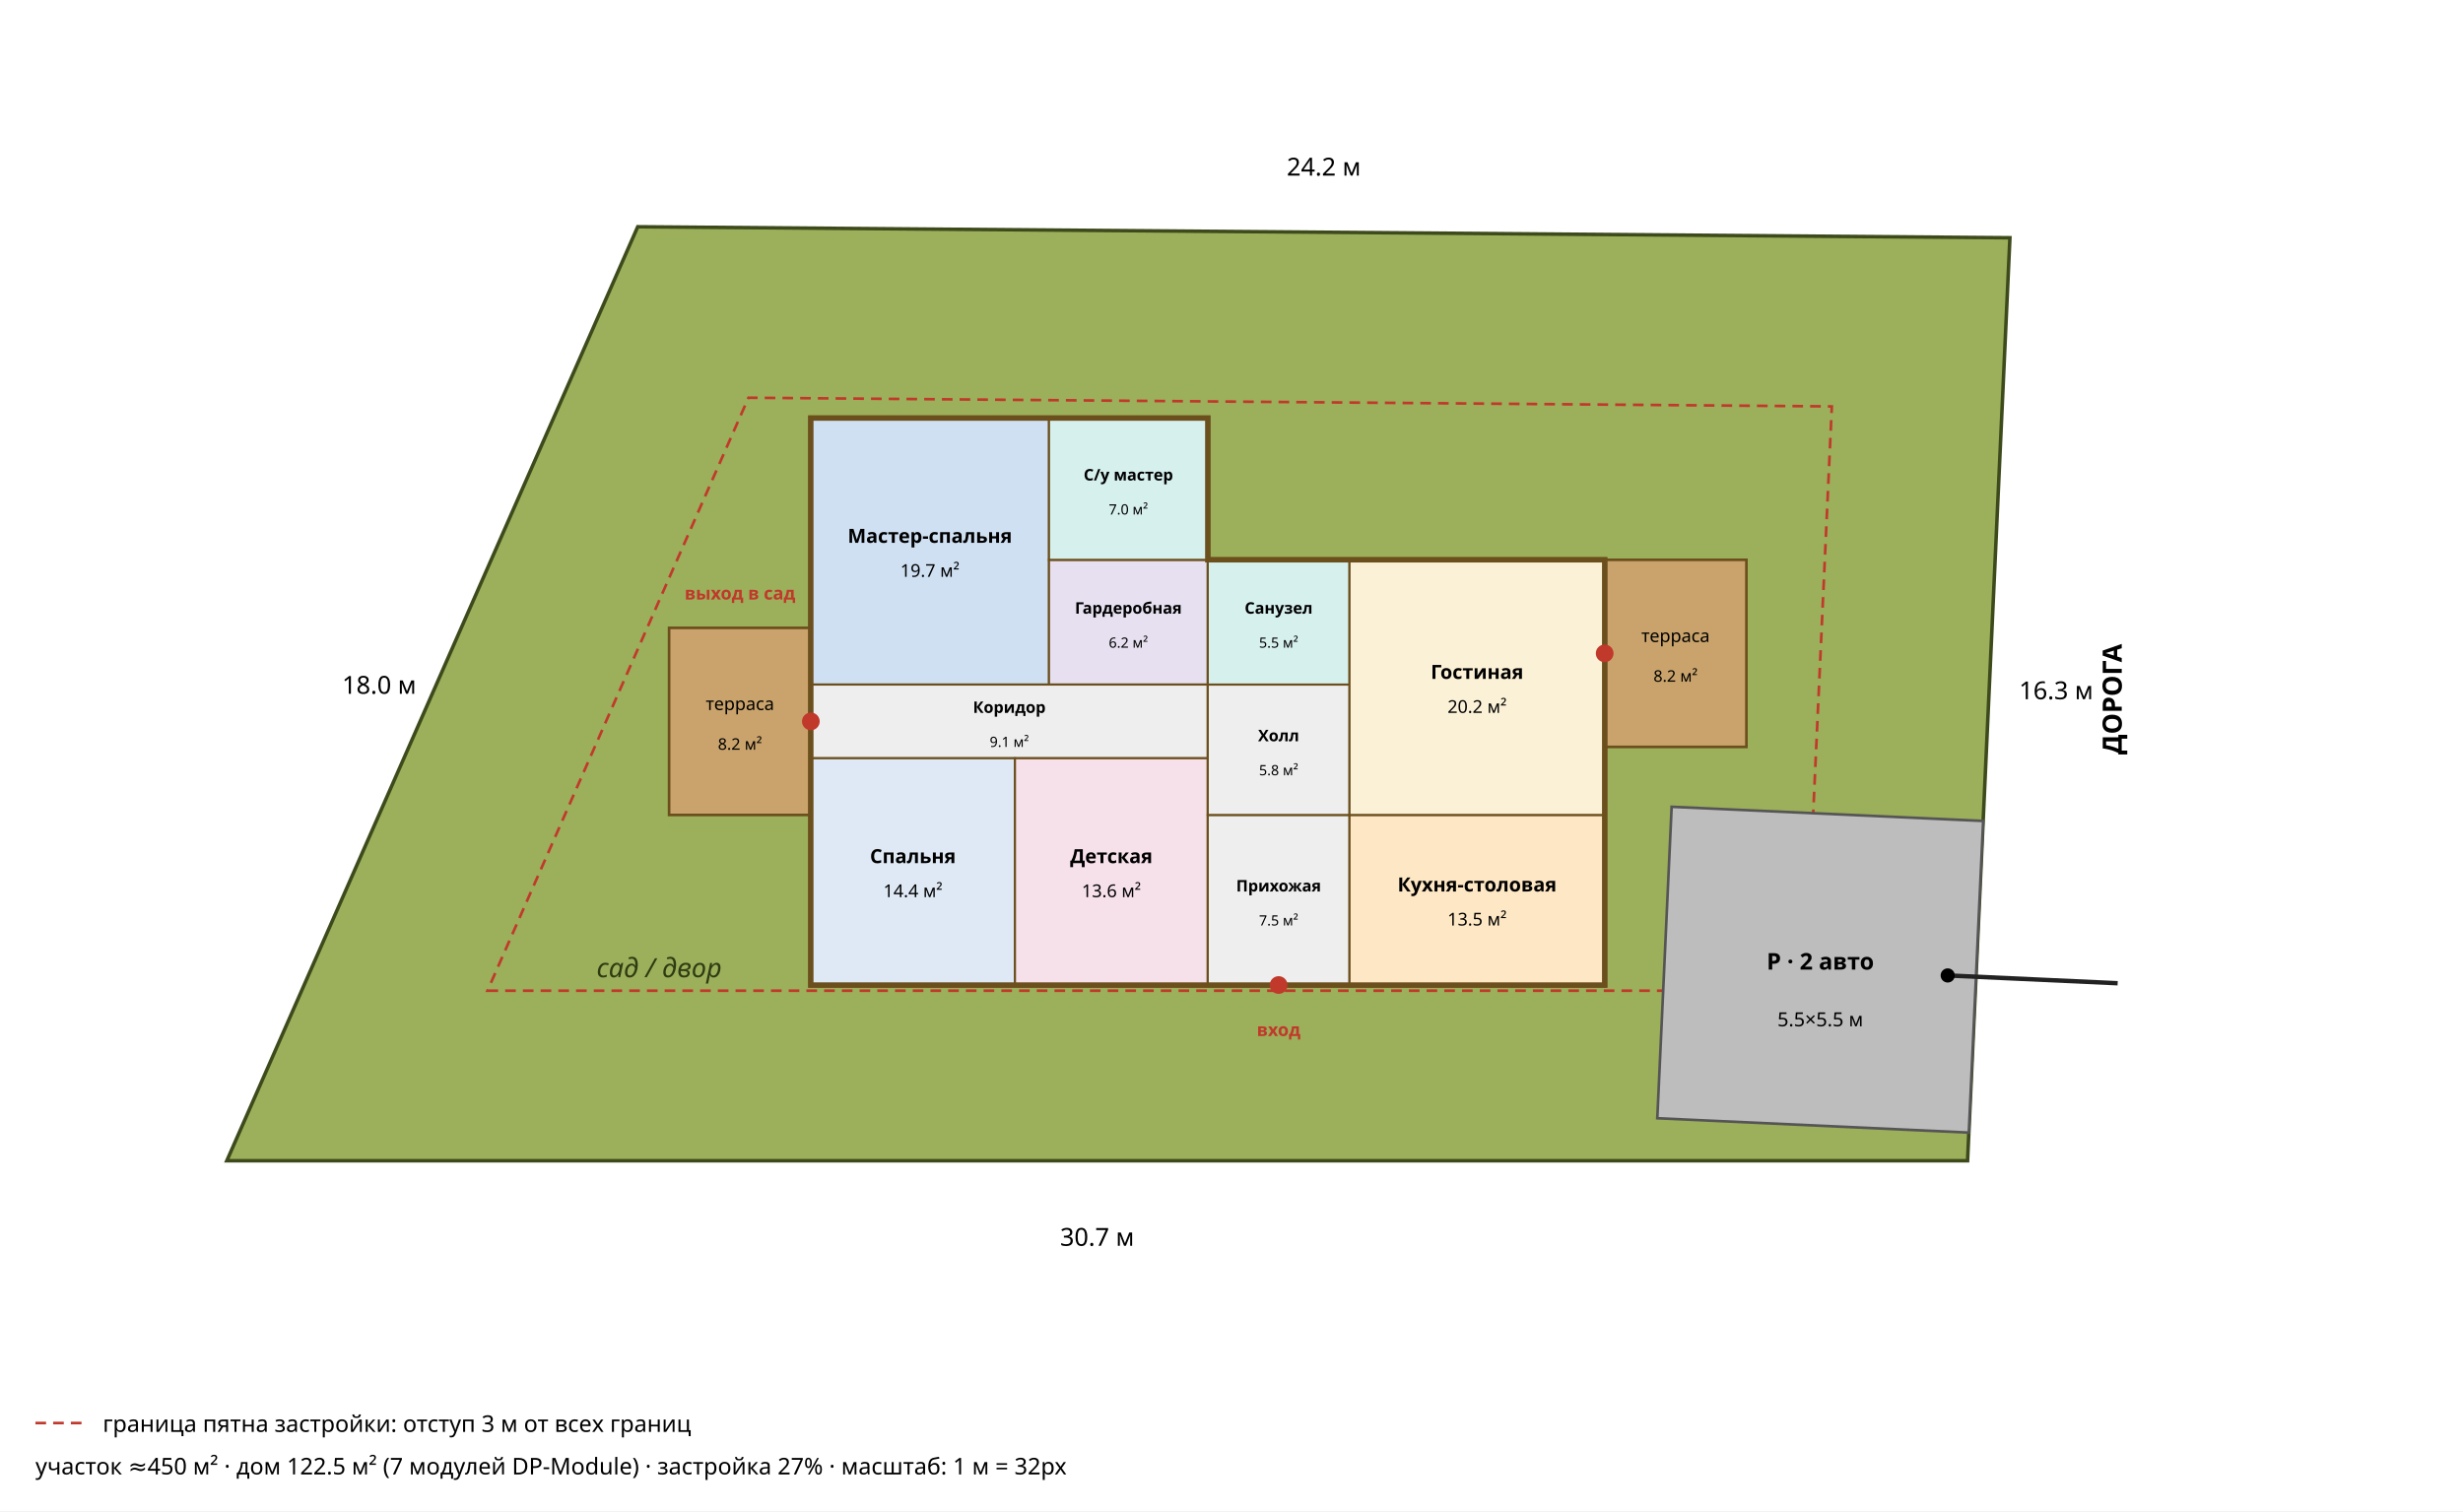
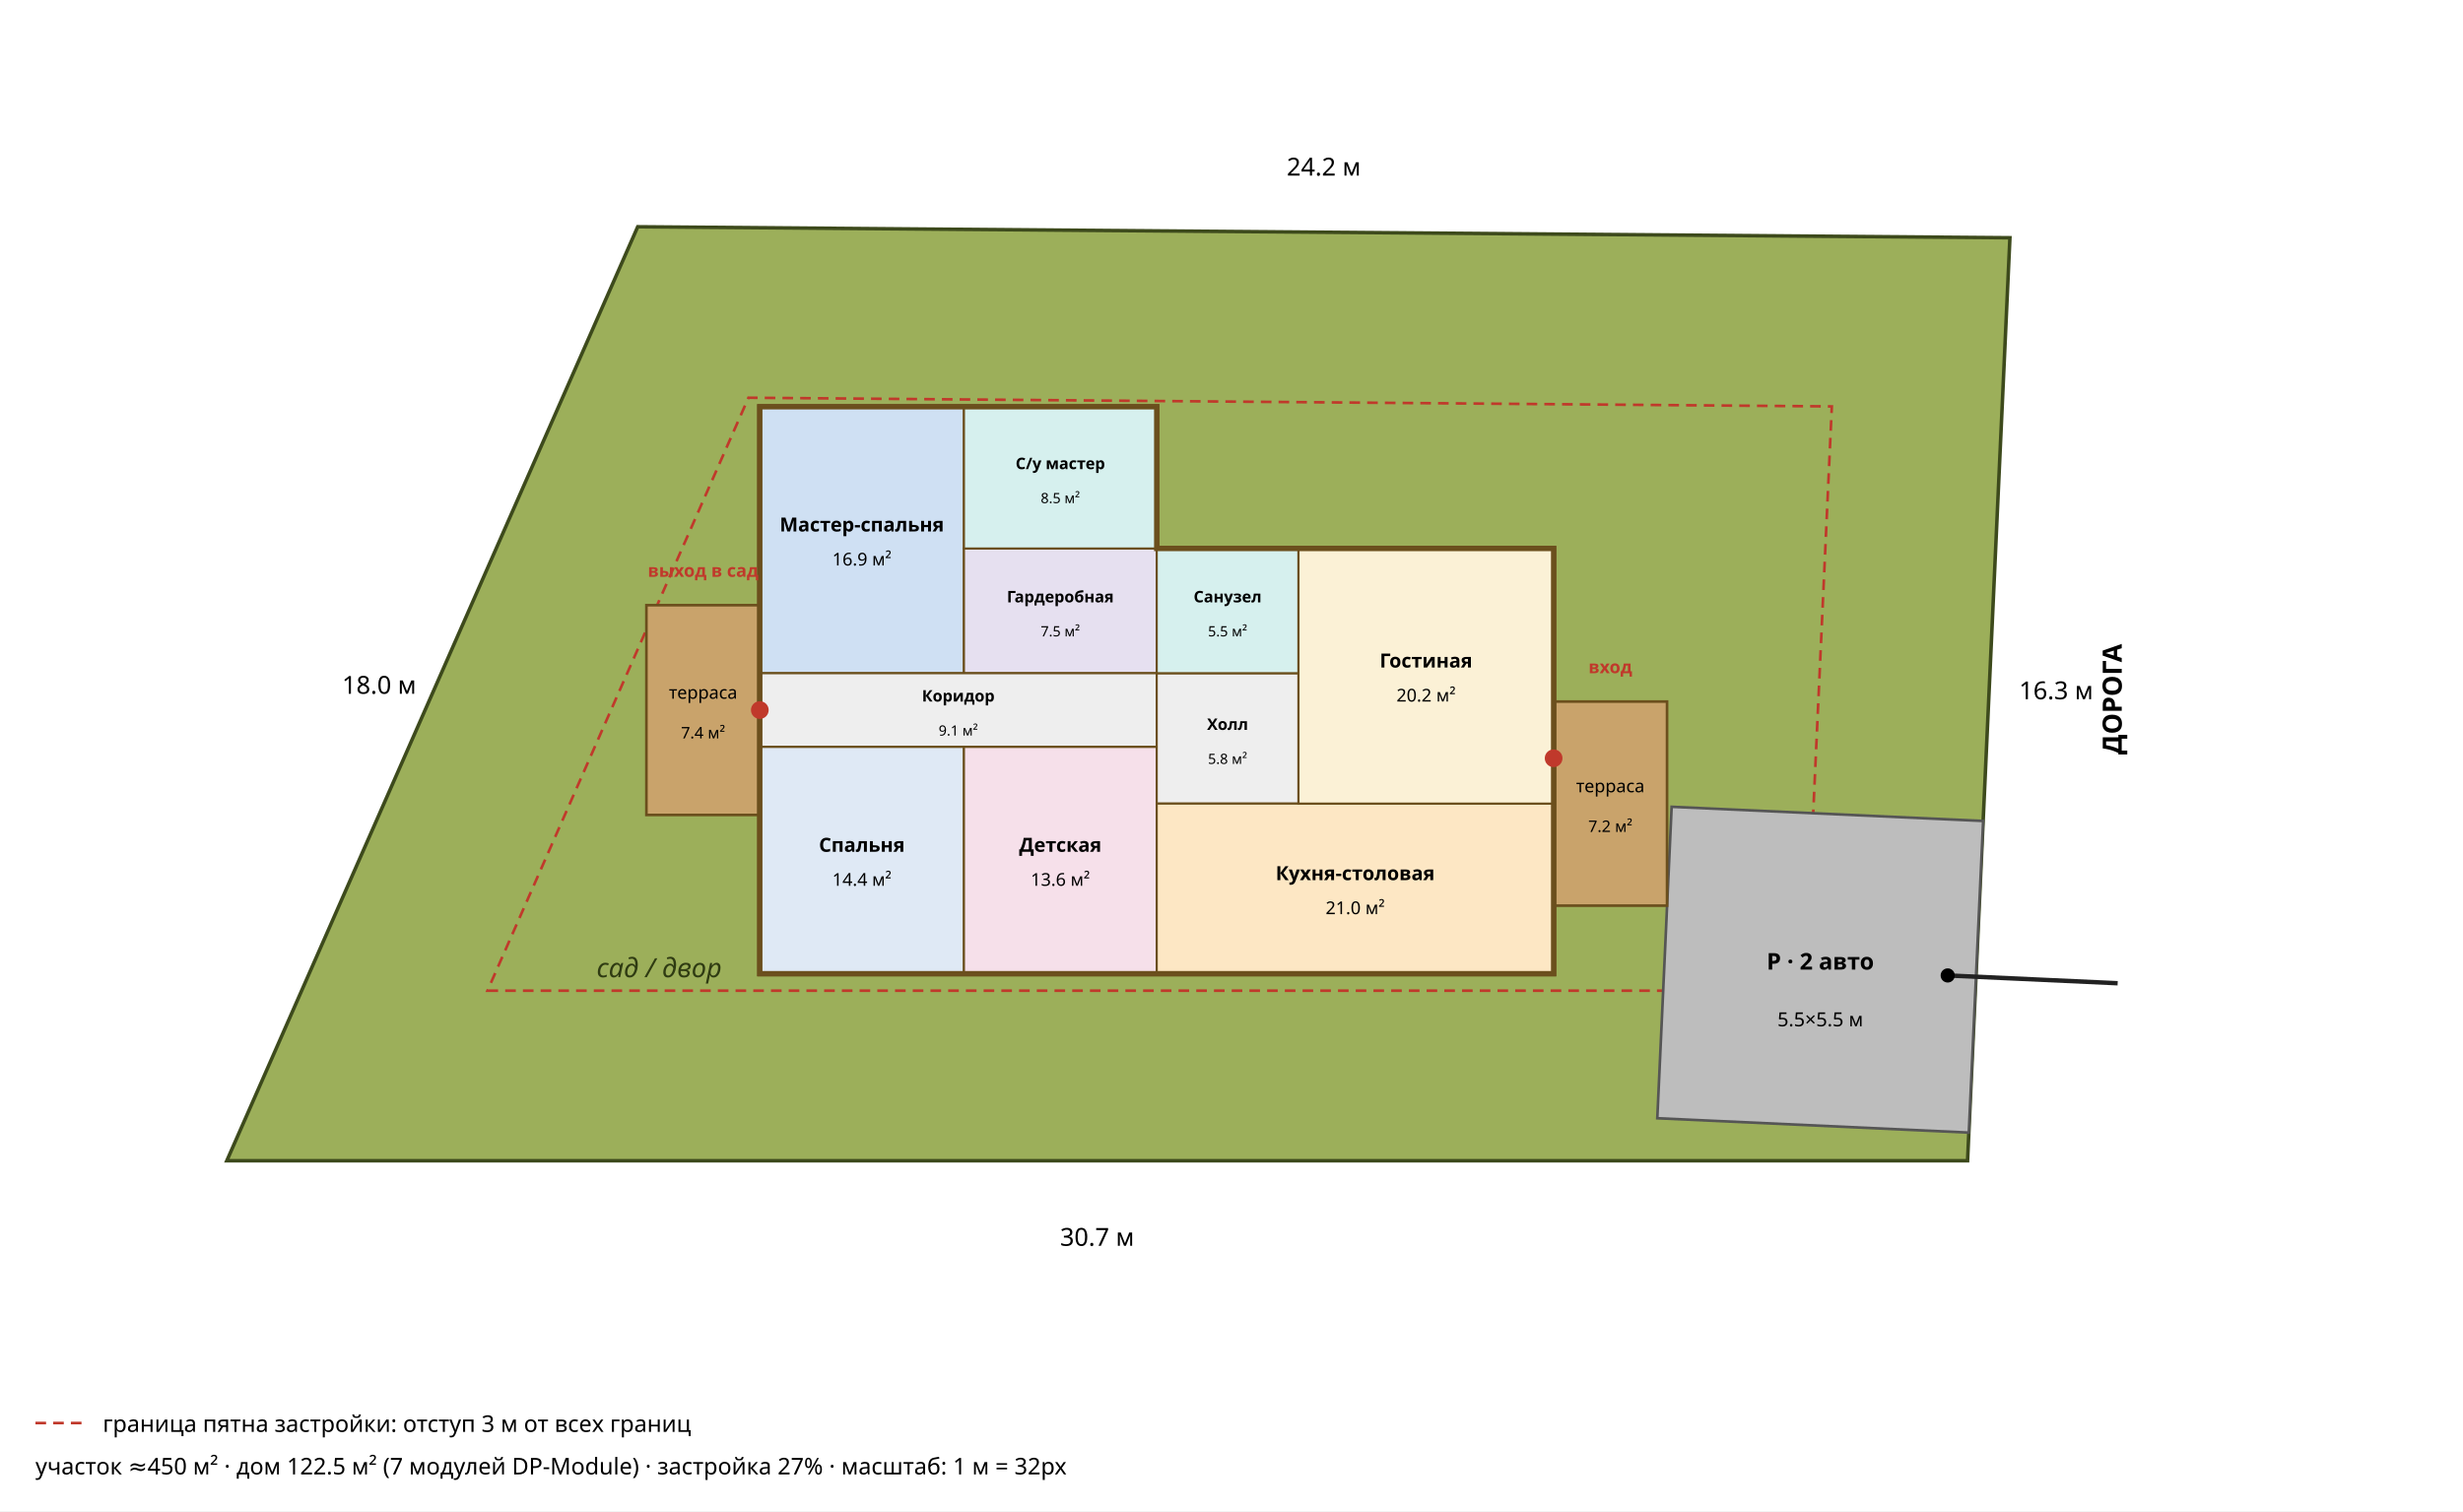
<svg xmlns="http://www.w3.org/2000/svg" width="1390" height="853" viewBox="0 0 1390 853">
  <rect width="100%" height="100%" fill="#fff" />
  <polygon points="128.0,655.2 1110.4,655.2 1134.3,134.2 359.9,128.0" fill="#9caf5a" stroke="#3d4a1c" stroke-width="2" />
  <polygon points="275.1,559.2 1018.7,559.2 1033.8,229.4 422.4,224.5" fill="none" stroke="#c0392b" stroke-width="1.5" stroke-dasharray="6 4" />
  <polygon points="1111.1,639.3 1119.2,463.4 943.4,455.4 935.3,631.2" fill="#bdbdbd" stroke="#555" stroke-width="1.5" />
-   <polygon points="905.6,421.6 985.6,421.6 985.6,316.0 905.6,316.0" fill="#c9a36b" stroke="#6b4f1d" stroke-width="1.5" />
-   <text x="945.6" y="362.4" font-size="10" text-anchor="middle" font-family="sans-serif">терраса</text>
-   <text x="945.6" y="384.8" font-size="9" text-anchor="middle" font-family="sans-serif">8.2 м²</text>
-   <polygon points="377.6,460.0 457.6,460.0 457.6,354.4 377.6,354.4" fill="#c9a36b" stroke="#6b4f1d" stroke-width="1.5" />
-   <text x="417.6" y="400.8" font-size="10" text-anchor="middle" font-family="sans-serif">терраса</text>
-   <text x="417.6" y="423.2" font-size="9" text-anchor="middle" font-family="sans-serif">8.2 м²</text>
-   <polygon points="457.6,556.0 905.6,556.0 905.6,316.0 681.6,316.0 681.6,236.0 457.6,236.0" fill="#f3e6c8" stroke="#6b4f1d" stroke-width="3" />
-   <polygon points="457.6,386.4 592.0,386.4 592.0,236.0 457.6,236.0" fill="#cfe0f3" stroke="#6b4f1d" stroke-width="1.2" />
-   <polygon points="592.0,386.4 681.6,386.4 681.6,316.0 592.0,316.0" fill="#e6e0f0" stroke="#6b4f1d" stroke-width="1.2" />
-   <polygon points="592.0,316.0 681.6,316.0 681.6,236.0 592.0,236.0" fill="#d6f0ee" stroke="#6b4f1d" stroke-width="1.2" />
-   <polygon points="457.6,428.0 681.6,428.0 681.6,386.4 457.6,386.4" fill="#eeeeee" stroke="#6b4f1d" stroke-width="1.2" />
-   <polygon points="457.6,556.0 572.8,556.0 572.8,428.0 457.6,428.0" fill="#dfe9f5" stroke="#6b4f1d" stroke-width="1.2" />
-   <polygon points="572.8,556.0 681.6,556.0 681.6,428.0 572.8,428.0" fill="#f6e0ea" stroke="#6b4f1d" stroke-width="1.2" />
-   <polygon points="681.6,556.0 761.6,556.0 761.6,460.0 681.6,460.0" fill="#eeeeee" stroke="#6b4f1d" stroke-width="1.2" />
-   <polygon points="681.6,460.0 761.6,460.0 761.6,386.4 681.6,386.4" fill="#eeeeee" stroke="#6b4f1d" stroke-width="1.2" />
-   <polygon points="681.6,386.4 761.6,386.4 761.6,316.0 681.6,316.0" fill="#d6f0ee" stroke="#6b4f1d" stroke-width="1.2" />
-   <polygon points="761.6,556.0 905.6,556.0 905.6,460.0 761.6,460.0" fill="#fde7c4" stroke="#6b4f1d" stroke-width="1.2" />
-   <polygon points="761.6,460.0 905.6,460.0 905.6,316.0 761.6,316.0" fill="#fbf1d6" stroke="#6b4f1d" stroke-width="1.2" />
-   <polygon points="457.6,556.0 905.6,556.0 905.6,316.0 681.6,316.0 681.6,236.0 457.6,236.0" fill="none" stroke="#6b4f1d" stroke-width="3" />
-   <text x="524.8" y="306.4" font-size="11" text-anchor="middle" font-family="sans-serif" font-weight="bold">Мастер-спальня</text>
-   <text x="524.8" y="325.6" font-size="10" text-anchor="middle" font-family="sans-serif">19.7 м²</text>
-   <text x="636.8" y="346.4" font-size="9" text-anchor="middle" font-family="sans-serif" font-weight="bold">Гардеробная</text>
-   <text x="636.8" y="365.6" font-size="8" text-anchor="middle" font-family="sans-serif">6.2 м²</text>
-   <text x="636.8" y="271.2" font-size="9" text-anchor="middle" font-family="sans-serif" font-weight="bold">С/у мастер</text>
-   <text x="636.8" y="290.4" font-size="8" text-anchor="middle" font-family="sans-serif">7.0 м²</text>
-   <text x="569.6" y="402.4" font-size="9" text-anchor="middle" font-family="sans-serif" font-weight="bold">Коридор</text>
-   <text x="569.6" y="421.6" font-size="8" text-anchor="middle" font-family="sans-serif">9.1 м²</text>
-   <text x="515.2" y="487.2" font-size="11" text-anchor="middle" font-family="sans-serif" font-weight="bold">Спальня</text>
-   <text x="515.2" y="506.4" font-size="10" text-anchor="middle" font-family="sans-serif">14.4 м²</text>
-   <text x="627.2" y="487.2" font-size="11" text-anchor="middle" font-family="sans-serif" font-weight="bold">Детская</text>
-   <text x="627.2" y="506.4" font-size="10" text-anchor="middle" font-family="sans-serif">13.6 м²</text>
-   <text x="721.6" y="503.2" font-size="9" text-anchor="middle" font-family="sans-serif" font-weight="bold">Прихожая</text>
-   <text x="721.6" y="522.4" font-size="8" text-anchor="middle" font-family="sans-serif">7.5 м²</text>
-   <text x="721.6" y="418.4" font-size="9" text-anchor="middle" font-family="sans-serif" font-weight="bold">Холл</text>
-   <text x="721.6" y="437.6" font-size="8" text-anchor="middle" font-family="sans-serif">5.8 м²</text>
-   <text x="721.6" y="346.4" font-size="9" text-anchor="middle" font-family="sans-serif" font-weight="bold">Санузел</text>
-   <text x="721.6" y="365.6" font-size="8" text-anchor="middle" font-family="sans-serif">5.5 м²</text>
-   <text x="833.6" y="503.2" font-size="11" text-anchor="middle" font-family="sans-serif" font-weight="bold">Кухня-столовая</text>
-   <text x="833.6" y="522.4" font-size="10" text-anchor="middle" font-family="sans-serif">13.5 м²</text>
-   <text x="833.6" y="383.2" font-size="11" text-anchor="middle" font-family="sans-serif" font-weight="bold">Гостиная</text>
-   <text x="833.6" y="402.4" font-size="10" text-anchor="middle" font-family="sans-serif">20.2 м²</text>
-   <circle cx="721.6" cy="556.0" r="5" fill="#c0392b" />
-   <text x="721.6" y="584.8" font-size="10" text-anchor="middle" font-family="sans-serif" fill="#c0392b" font-weight="bold">вход</text>
-   <circle cx="457.6" cy="407.2" r="5" fill="#c0392b" />
-   <text x="417.6" y="338.4" font-size="10" text-anchor="middle" font-family="sans-serif" fill="#c0392b" font-weight="bold">выход в сад</text>
-   <circle cx="905.6" cy="368.8" r="5" fill="#c0392b" />
+   <polygon points="876.8,511.2 940.8,511.2 940.8,396.0 876.8,396.0" fill="#c9a36b" stroke="#6b4f1d" stroke-width="1.5" />
+   <text x="908.8" y="447.2" font-size="10" text-anchor="middle" font-family="sans-serif">терраса</text>
+   <text x="908.8" y="469.6" font-size="9" text-anchor="middle" font-family="sans-serif">7.2 м²</text>
+   <polygon points="364.8,460.0 428.8,460.0 428.8,341.6 364.8,341.6" fill="#c9a36b" stroke="#6b4f1d" stroke-width="1.5" />
+   <text x="396.8" y="394.4" font-size="10" text-anchor="middle" font-family="sans-serif">терраса</text>
+   <text x="396.8" y="416.8" font-size="9" text-anchor="middle" font-family="sans-serif">7.4 м²</text>
+   <polygon points="428.8,549.6 876.8,549.6 876.8,309.6 652.8,309.6 652.8,229.6 428.8,229.6" fill="#f3e6c8" stroke="#6b4f1d" stroke-width="3" />
+   <polygon points="428.8,380.0 544.0,380.0 544.0,229.6 428.8,229.6" fill="#cfe0f3" stroke="#6b4f1d" stroke-width="1.2" />
+   <polygon points="544.0,380.0 652.8,380.0 652.8,309.6 544.0,309.6" fill="#e6e0f0" stroke="#6b4f1d" stroke-width="1.2" />
+   <polygon points="544.0,309.6 652.8,309.6 652.8,229.6 544.0,229.6" fill="#d6f0ee" stroke="#6b4f1d" stroke-width="1.2" />
+   <polygon points="428.8,421.6 652.8,421.6 652.8,380.0 428.8,380.0" fill="#eeeeee" stroke="#6b4f1d" stroke-width="1.2" />
+   <polygon points="428.8,549.6 544.0,549.6 544.0,421.6 428.8,421.6" fill="#dfe9f5" stroke="#6b4f1d" stroke-width="1.2" />
+   <polygon points="544.0,549.6 652.8,549.6 652.8,421.6 544.0,421.6" fill="#f6e0ea" stroke="#6b4f1d" stroke-width="1.2" />
+   <polygon points="652.8,453.6 732.8,453.6 732.8,380.0 652.8,380.0" fill="#eeeeee" stroke="#6b4f1d" stroke-width="1.2" />
+   <polygon points="652.8,380.0 732.8,380.0 732.8,309.6 652.8,309.6" fill="#d6f0ee" stroke="#6b4f1d" stroke-width="1.2" />
+   <polygon points="652.8,549.6 876.8,549.6 876.8,453.6 652.8,453.6" fill="#fde7c4" stroke="#6b4f1d" stroke-width="1.2" />
+   <polygon points="732.8,453.6 876.8,453.6 876.8,309.6 732.8,309.6" fill="#fbf1d6" stroke="#6b4f1d" stroke-width="1.2" />
+   <polygon points="428.8,549.6 876.8,549.6 876.8,309.6 652.8,309.6 652.8,229.6 428.8,229.6" fill="none" stroke="#6b4f1d" stroke-width="3" />
+   <text x="486.4" y="300.0" font-size="11" text-anchor="middle" font-family="sans-serif" font-weight="bold">Мастер-спальня</text>
+   <text x="486.4" y="319.2" font-size="10" text-anchor="middle" font-family="sans-serif">16.9 м²</text>
+   <text x="598.4" y="340.0" font-size="9" text-anchor="middle" font-family="sans-serif" font-weight="bold">Гардеробная</text>
+   <text x="598.4" y="359.2" font-size="8" text-anchor="middle" font-family="sans-serif">7.5 м²</text>
+   <text x="598.4" y="264.8" font-size="9" text-anchor="middle" font-family="sans-serif" font-weight="bold">С/у мастер</text>
+   <text x="598.4" y="284.0" font-size="8" text-anchor="middle" font-family="sans-serif">8.5 м²</text>
+   <text x="540.8" y="396.0" font-size="9" text-anchor="middle" font-family="sans-serif" font-weight="bold">Коридор</text>
+   <text x="540.8" y="415.2" font-size="8" text-anchor="middle" font-family="sans-serif">9.1 м²</text>
+   <text x="486.4" y="480.8" font-size="11" text-anchor="middle" font-family="sans-serif" font-weight="bold">Спальня</text>
+   <text x="486.4" y="500.0" font-size="10" text-anchor="middle" font-family="sans-serif">14.4 м²</text>
+   <text x="598.4" y="480.8" font-size="11" text-anchor="middle" font-family="sans-serif" font-weight="bold">Детская</text>
+   <text x="598.4" y="500.0" font-size="10" text-anchor="middle" font-family="sans-serif">13.6 м²</text>
+   <text x="692.8" y="412.0" font-size="9" text-anchor="middle" font-family="sans-serif" font-weight="bold">Холл</text>
+   <text x="692.8" y="431.2" font-size="8" text-anchor="middle" font-family="sans-serif">5.8 м²</text>
+   <text x="692.8" y="340.0" font-size="9" text-anchor="middle" font-family="sans-serif" font-weight="bold">Санузел</text>
+   <text x="692.8" y="359.2" font-size="8" text-anchor="middle" font-family="sans-serif">5.5 м²</text>
+   <text x="764.8" y="496.8" font-size="11" text-anchor="middle" font-family="sans-serif" font-weight="bold">Кухня-столовая</text>
+   <text x="764.8" y="516.0" font-size="10" text-anchor="middle" font-family="sans-serif">21.0 м²</text>
+   <text x="804.8" y="376.8" font-size="11" text-anchor="middle" font-family="sans-serif" font-weight="bold">Гостиная</text>
+   <text x="804.8" y="396.0" font-size="10" text-anchor="middle" font-family="sans-serif">20.2 м²</text>
+   <circle cx="876.8" cy="428.0" r="5" fill="#c0392b" />
+   <text x="908.8" y="380.0" font-size="10" text-anchor="middle" font-family="sans-serif" fill="#c0392b" font-weight="bold">вход</text>
+   <circle cx="428.8" cy="400.8" r="5" fill="#c0392b" />
+   <text x="396.8" y="325.6" font-size="10" text-anchor="middle" font-family="sans-serif" fill="#c0392b" font-weight="bold">выход в сад</text>
  <text x="1027.3" y="547.3" font-size="13" text-anchor="middle" font-family="sans-serif" font-weight="bold">P · 2 авто</text>
  <text x="1027.3" y="579.3" font-size="11" text-anchor="middle" font-family="sans-serif">5.5×5.5 м</text>
  <text x="619.2" y="703.2" font-size="14" text-anchor="middle" font-family="sans-serif">30.7 м</text>
  <text x="747.1" y="99.1" font-size="14" text-anchor="middle" font-family="sans-serif">24.2 м</text>
  <text x="214.0" y="391.6" font-size="14" text-anchor="middle" font-family="sans-serif">18.0 м</text>
  <text x="1160.4" y="394.7" font-size="14" text-anchor="middle" font-family="sans-serif">16.3 м</text>
  <text x="1197.4" y="394.7" font-size="15" font-weight="bold" text-anchor="middle" font-family="sans-serif" transform="rotate(-90 1197.4 394.7)">ДОРОГА</text>
  <line x1="1195.1" y1="555.0" x2="1099.2" y2="550.6" stroke="#222" stroke-width="2.5" />
  <circle cx="1099.2" cy="550.6" r="4" />
  <text x="372.0" y="551.6" font-size="15" text-anchor="middle" font-family="sans-serif" fill="#2f3b12" font-style="italic">сад / двор</text>
  <rect x="20" y="796.24" width="28" height="0" stroke="#c0392b" stroke-dasharray="6 4" stroke-width="1.5" />
  <line x1="20" y1="803.24" x2="50" y2="803.24" stroke="#c0392b" stroke-dasharray="6 4" stroke-width="1.5" />
  <text x="58" y="808.24" font-size="13" font-family="sans-serif">граница пятна застройки: отступ 3 м от всех границ</text>
  <text x="20" y="832.24" font-size="13" font-family="sans-serif">участок ≈450 м² · дом 122.5 м² (7 модулей DP-Module) · застройка 27% · масштаб: 1 м = 32px</text>
</svg>
